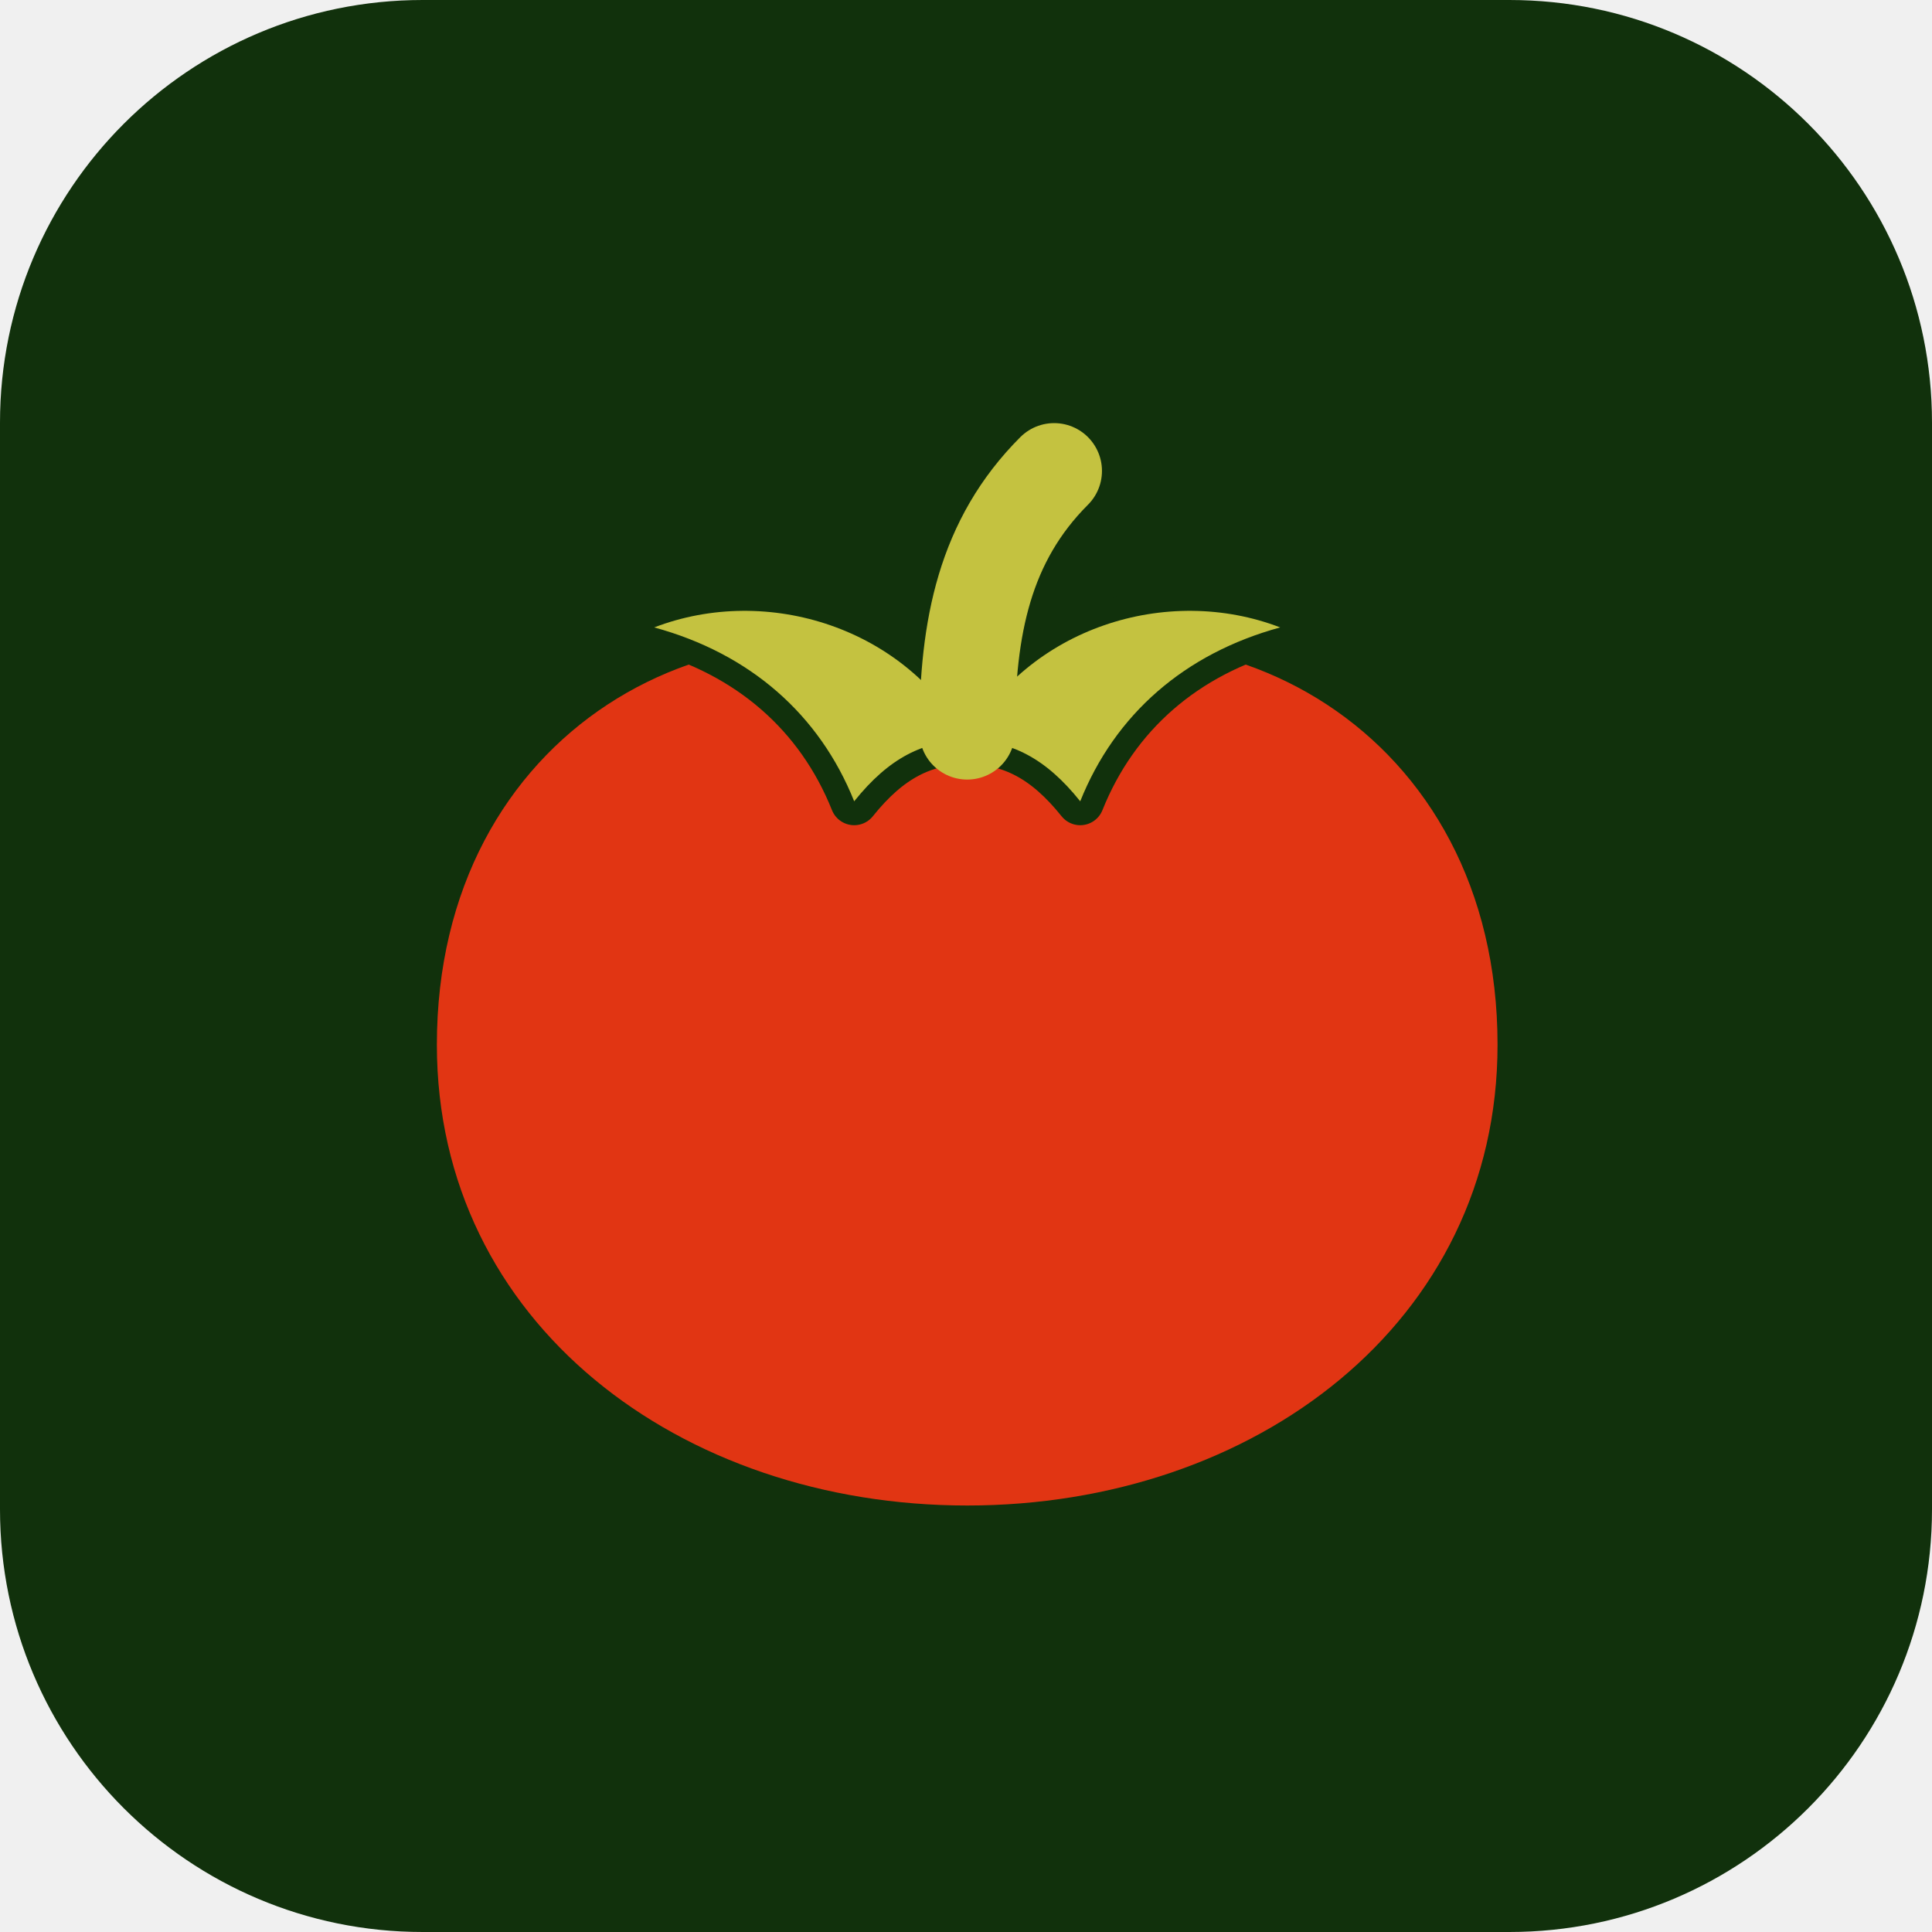
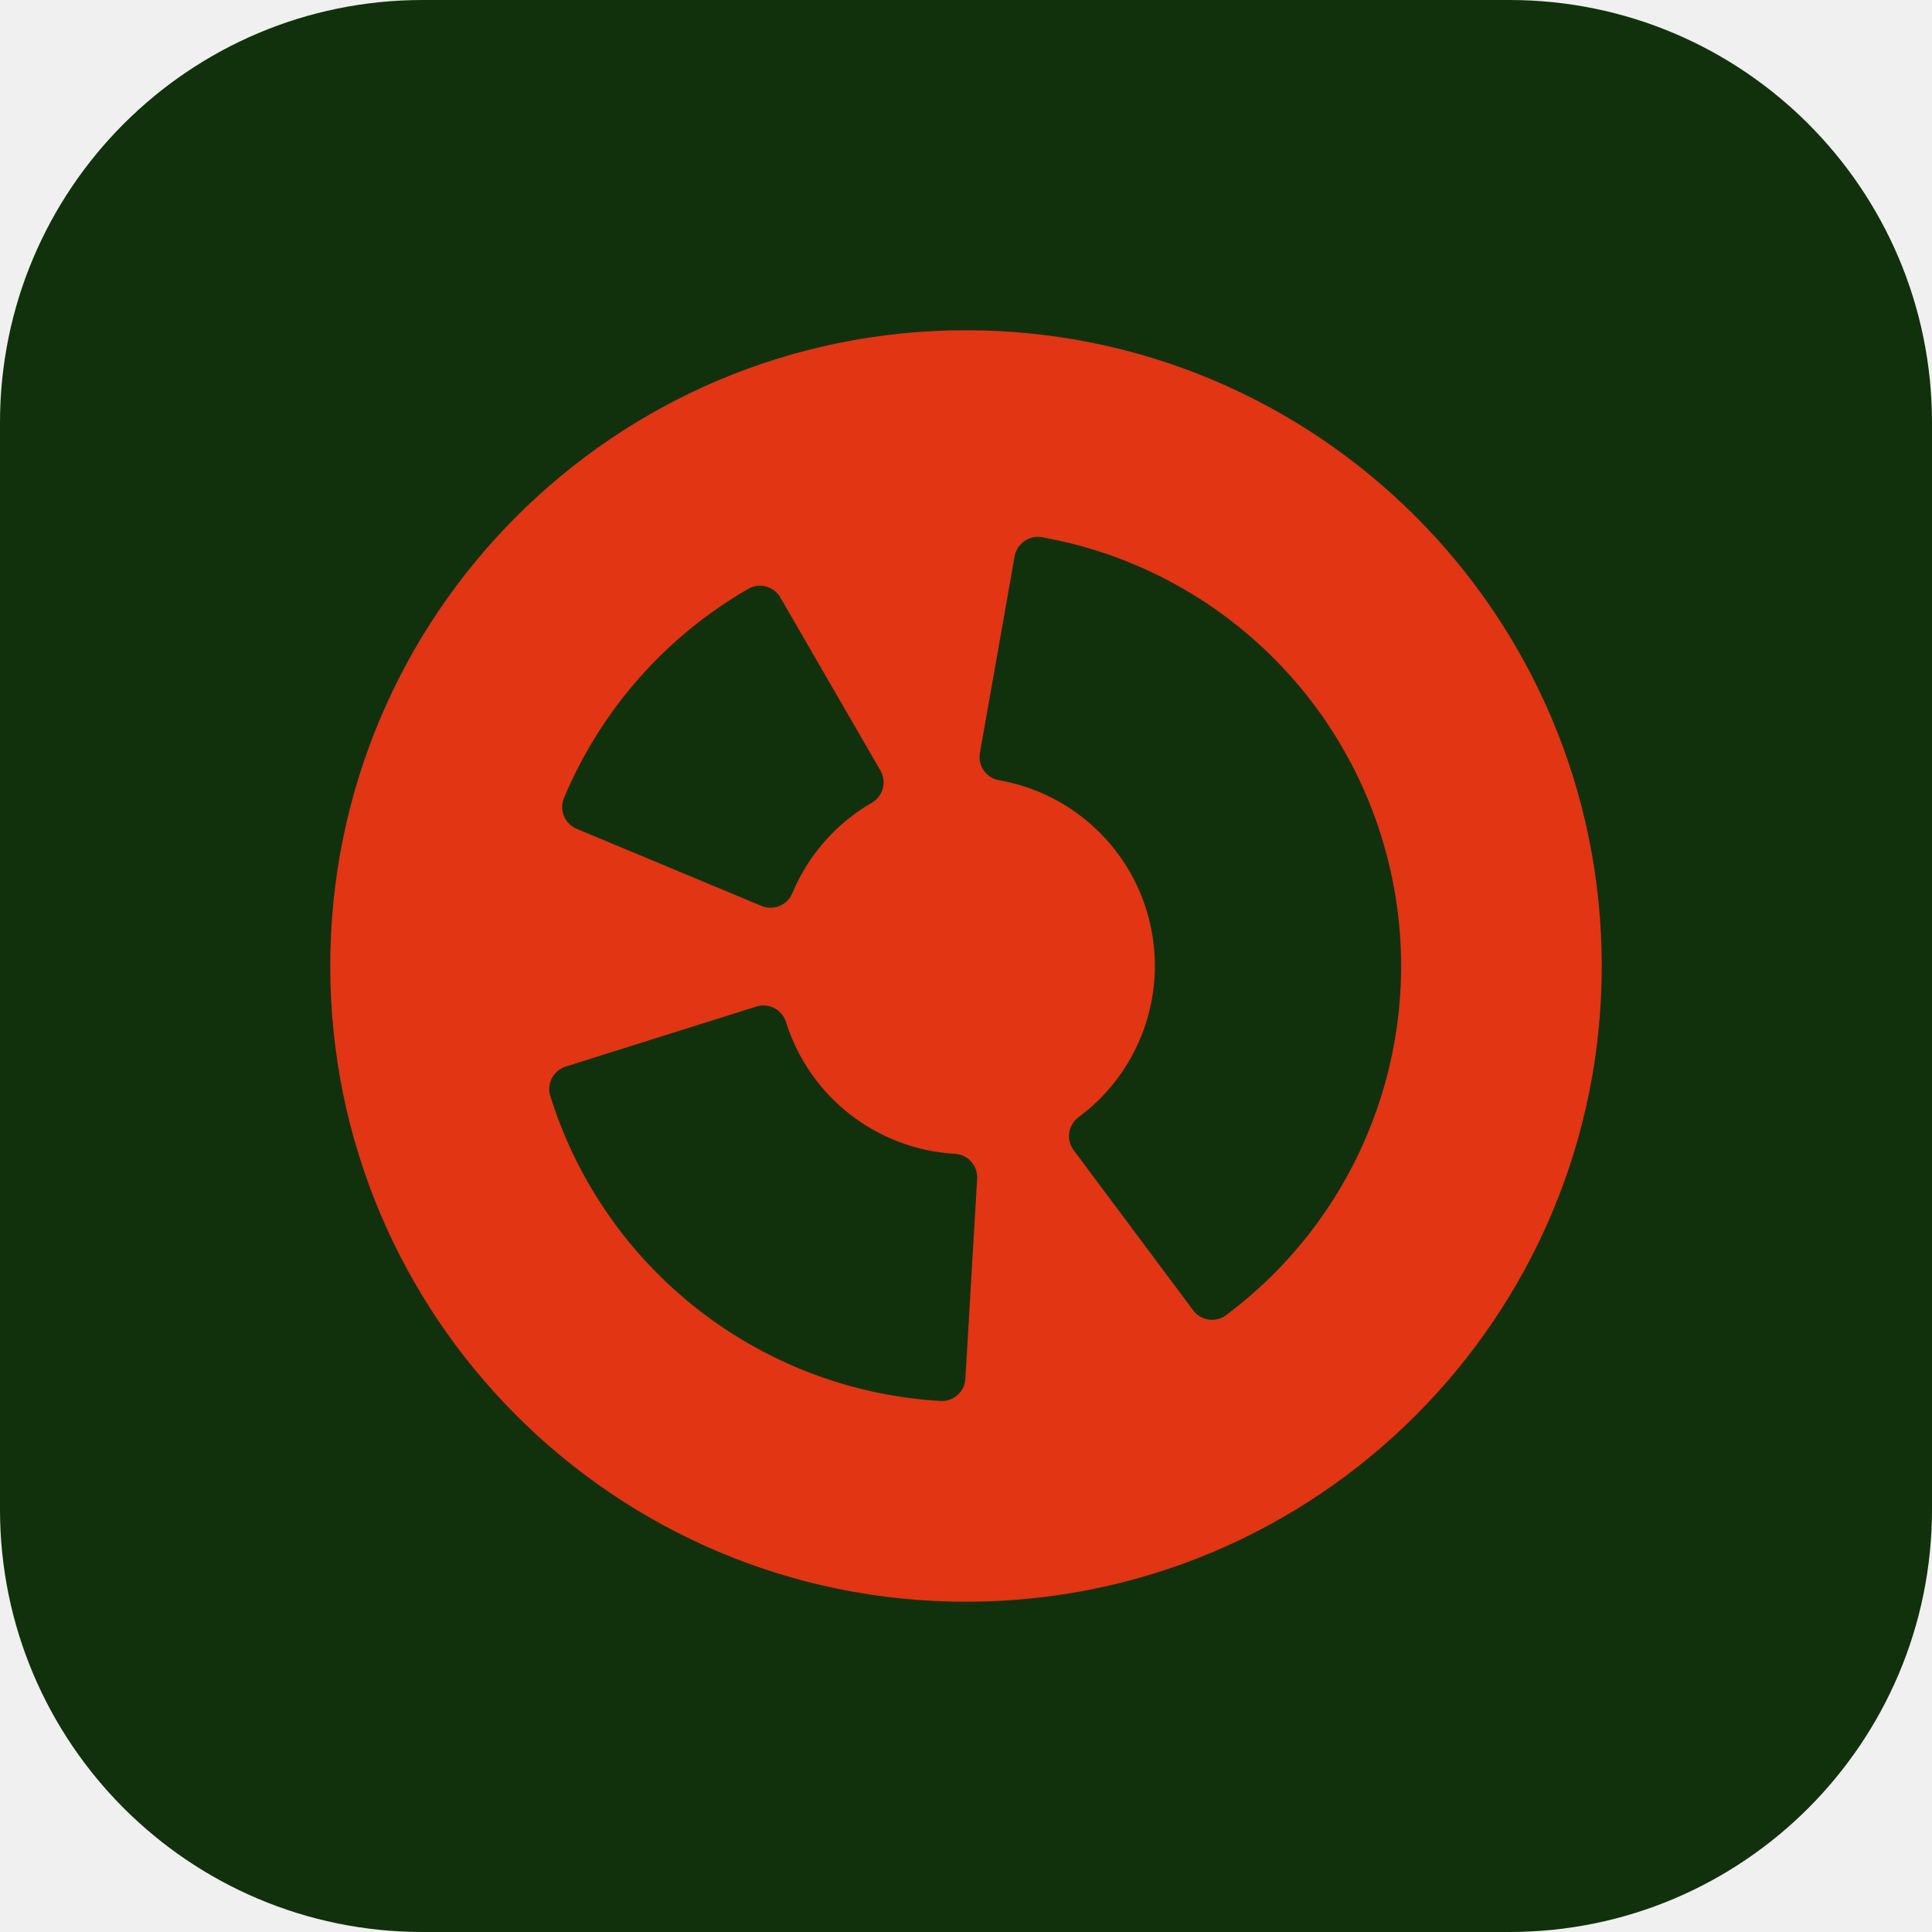
- <svg xmlns="http://www.w3.org/2000/svg" viewBox="0 0 32 32">
-   <rect width="32" height="32" rx="7" fill="#11310C" />
-   <g transform="translate(4.5 4.2) scale(0.72)">
-     <path d="M16 9.6 C10.2 7.4 3.8 11 3.8 18.2 C3.8 24.6 9.4 28.8 16 28.8 C22.6 28.8 28.2 24.6 28.2 18.2 C28.2 11 21.8 7.4 16 9.6 Z" fill="#E13513" />
-     <path d="M16 11.2 C14.6 8.6 11.4 7.6 8.8 8.6 C11 9.2 12.6 10.6 13.4 12.6 C14.2 11.6 15 11.2 16 11.2 Z M16 11.2 C17.4 8.6 20.6 7.6 23.2 8.6 C21 9.2 19.4 10.6 18.6 12.6 C17.8 11.6 17 11.2 16 11.2 Z" fill="#C4C240" stroke="#11310C" stroke-width="1.1" stroke-linejoin="round" paint-order="stroke" />
-     <path d="M16 11 C16 8.6 16.4 6.6 18 5" fill="none" stroke="#C4C240" stroke-width="2.2" stroke-linecap="round" />
+ <svg xmlns="http://www.w3.org/2000/svg" viewBox="0 0 256 256">
+   <rect width="256" height="256" rx="56" fill="#11310C" />
+   <mask id="m">
+     <rect width="256" height="256" fill="#fff" />
+     <path d="M140.2 59.1 A70 70 0 0 1 169.8 184.1 L149.5 156.9 A36 36 0 0 0 134.3 92.5 Z M123.9 197.9 A70 70 0 0 1 61.2 148.9 L93.6 138.7 A36 36 0 0 0 125.9 163.9 Z M63.4 101.0 A70 70 0 0 1 93.0 67.4 L110.0 96.8 A36 36 0 0 0 94.8 114.1 Z" fill="#000" stroke="#000" stroke-width="8" stroke-linejoin="round" />
+   </mask>
+   <g transform="translate(128 128) scale(0.78) translate(-128 -128)">
+     <circle cx="128" cy="128" r="108" fill="#E13513" mask="url(#m)" />
  </g>
</svg>
